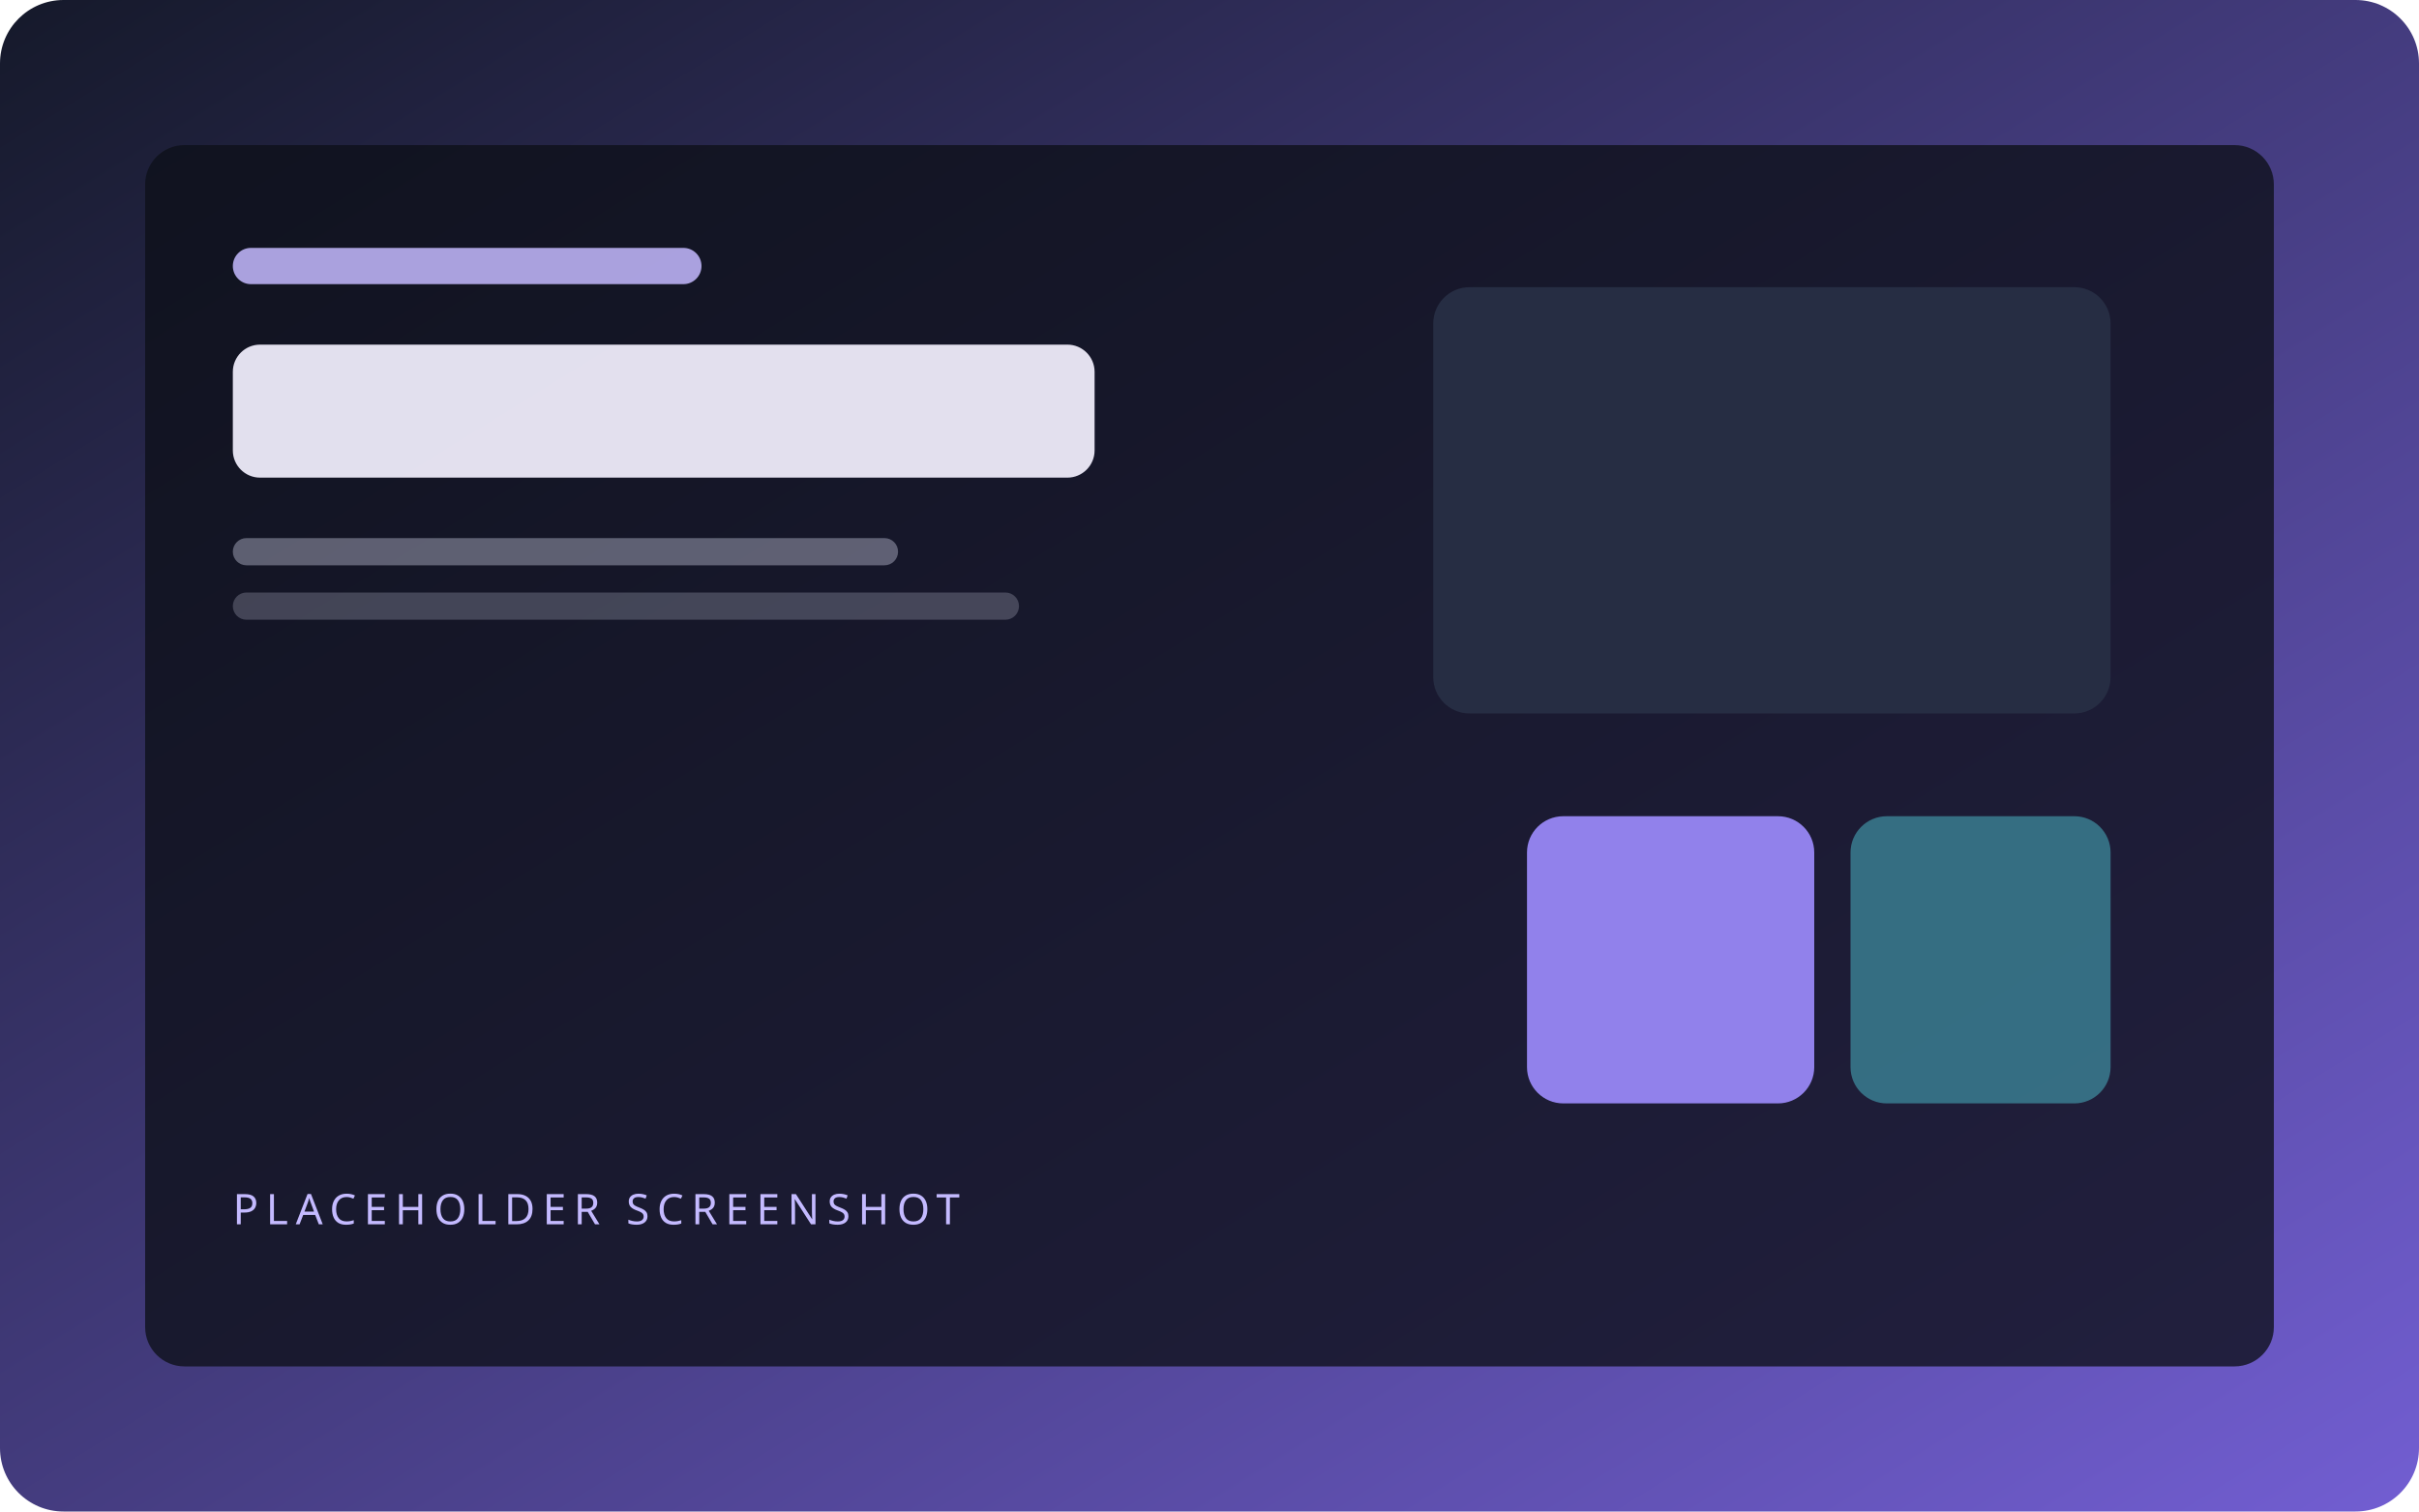
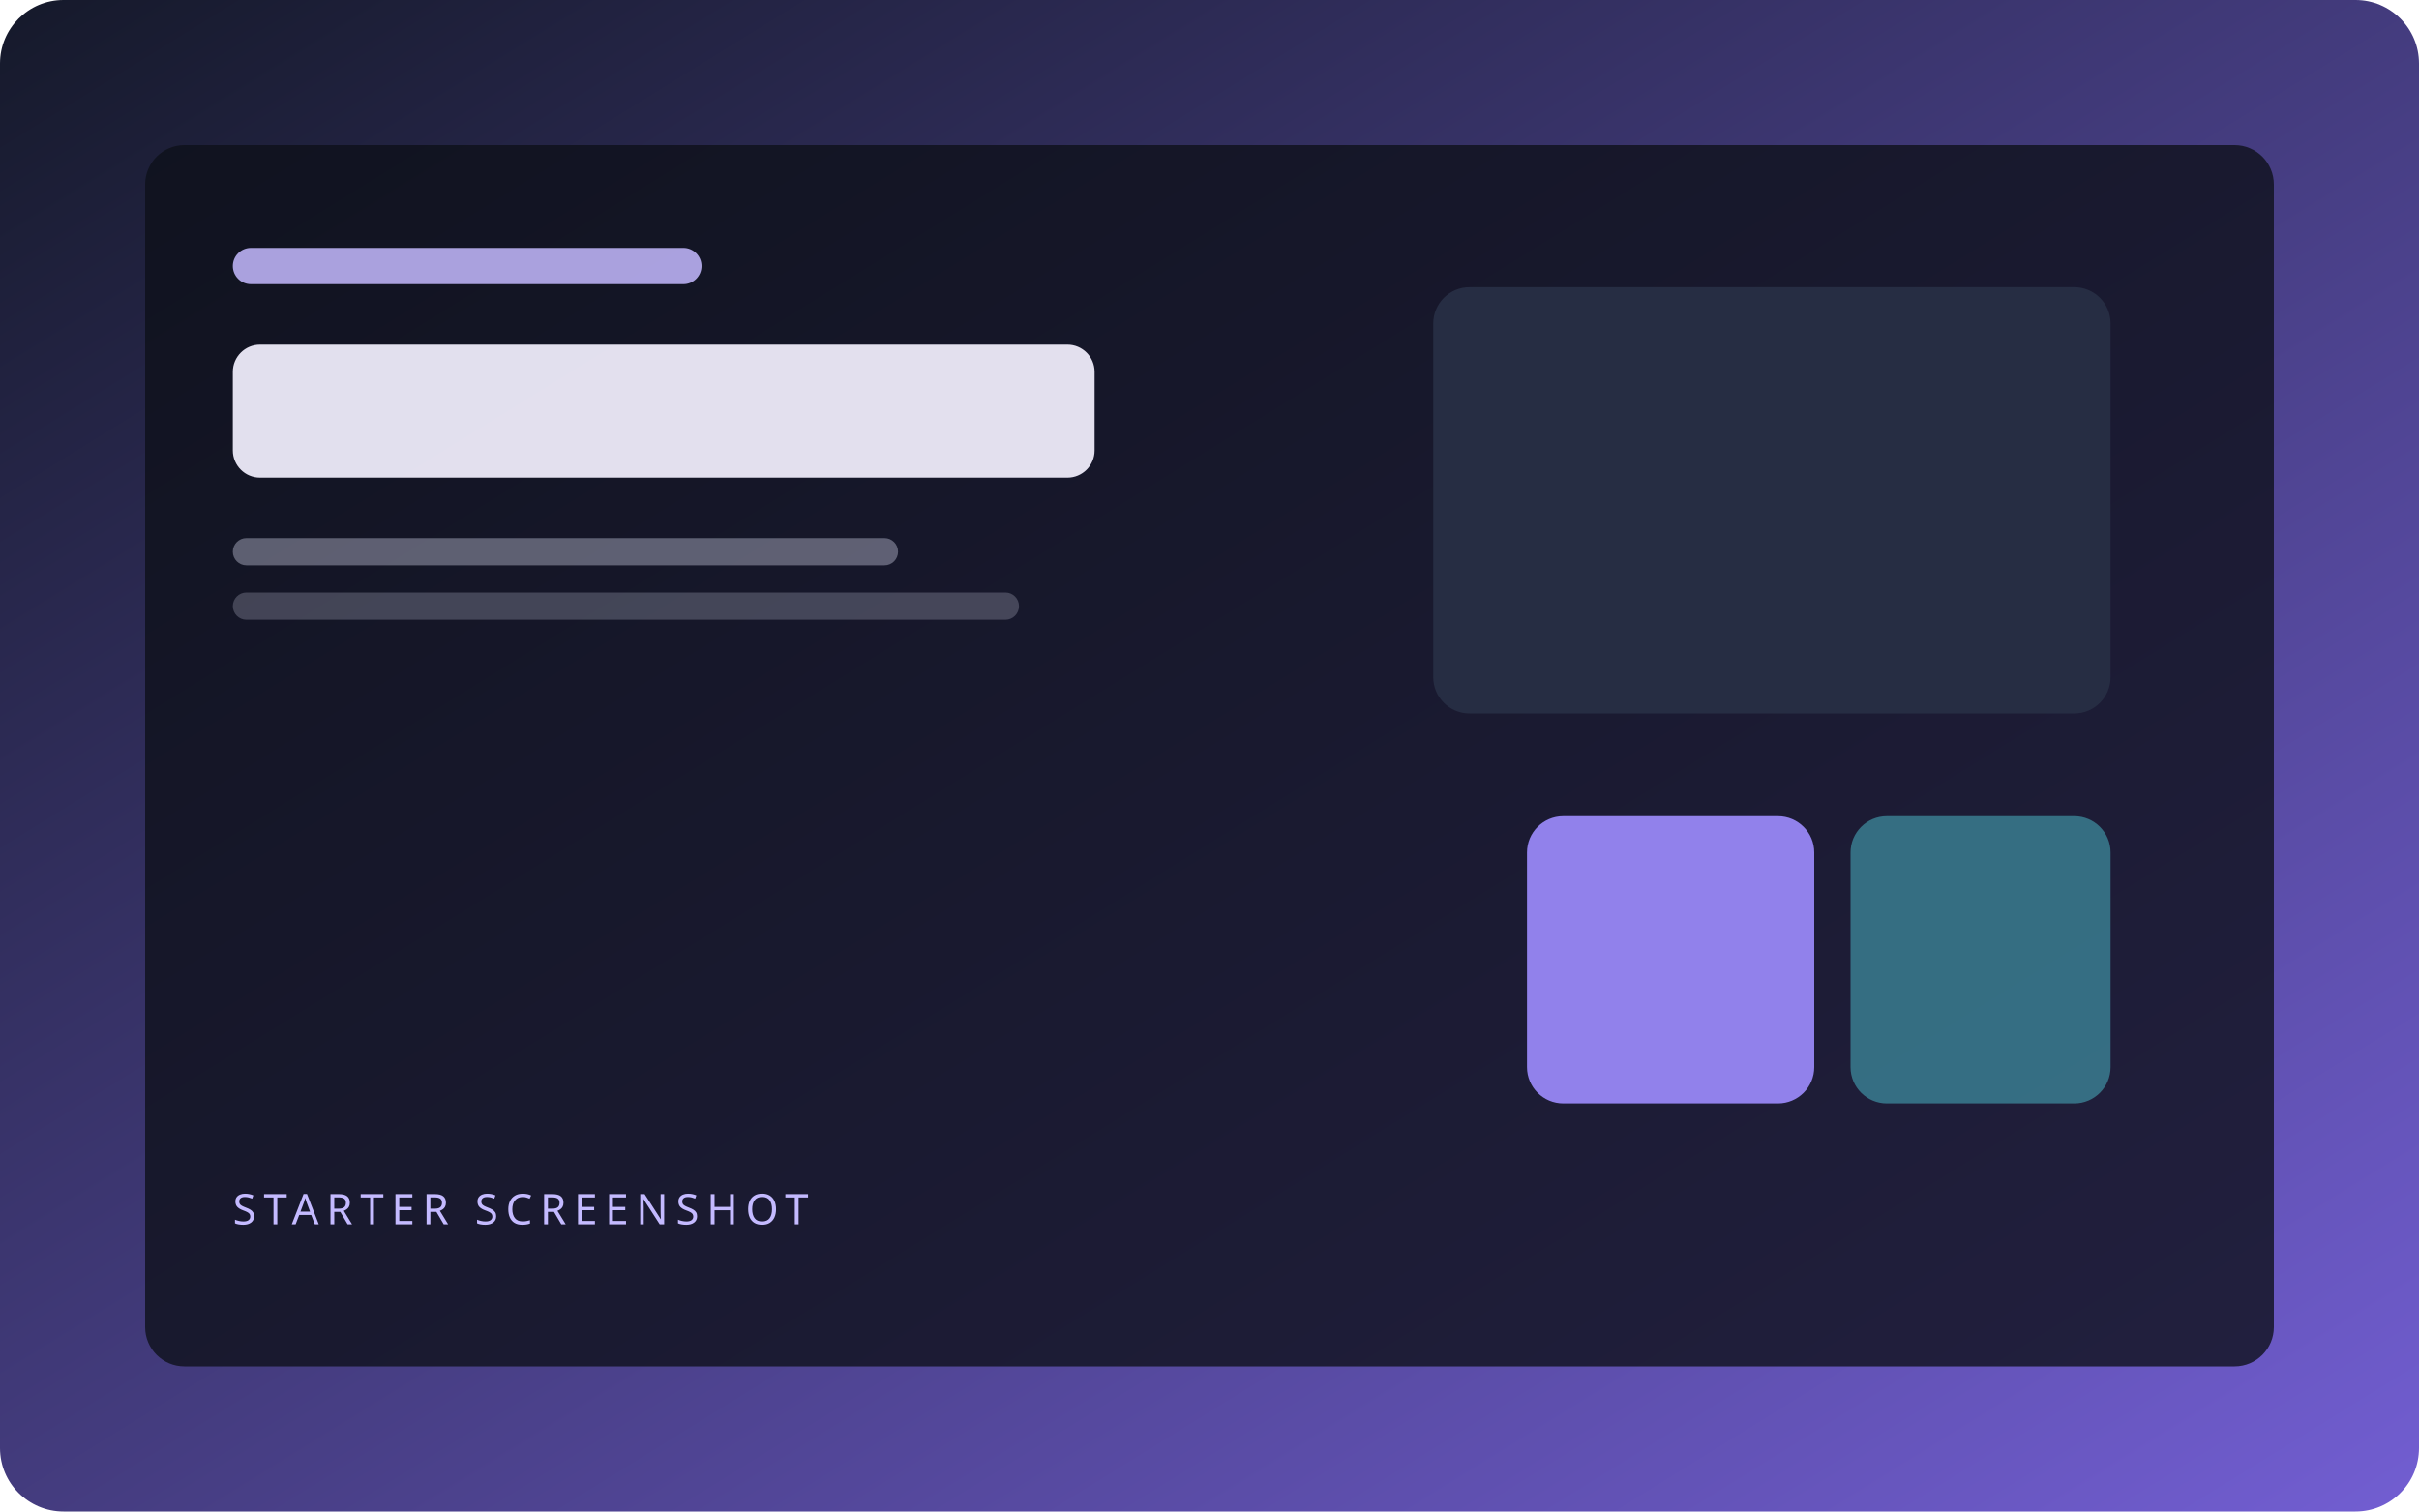
<svg xmlns="http://www.w3.org/2000/svg" width="1600" height="1000" viewBox="0 0 1600 1000">
  <defs>
    <linearGradient id="bg" x1="0" x2="1" y1="0" y2="1">
      <stop stop-color="#15192a" />
      <stop offset="1" stop-color="#725ed2" />
    </linearGradient>
  </defs>
  <rect width="1600" height="1000" rx="42" fill="url(#bg)" />
  <rect x="96" y="96" width="1408" height="808" rx="26" fill="#0d1018" opacity=".78" />
  <rect x="154" y="164" width="310" height="24" rx="12" fill="#c4baff" opacity=".85" />
  <rect x="154" y="228" width="570" height="88" rx="18" fill="#f4f1ff" opacity=".92" />
  <rect x="154" y="356" width="440" height="18" rx="9" fill="#a7aabd" opacity=".5" />
  <rect x="154" y="392" width="520" height="18" rx="9" fill="#a7aabd" opacity=".32" />
  <rect x="948" y="190" width="448" height="282" rx="24" fill="#262d43" />
  <rect x="1010" y="540" width="190" height="190" rx="24" fill="#9d8cff" opacity=".9" />
  <rect x="1224" y="540" width="172" height="190" rx="24" fill="#3f8d9f" opacity=".72" />
-   <text x="154" y="810" fill="#c4baff" font-family="sans-serif" font-size="28" letter-spacing="5">PLACEHOLDER SCREENSHOT</text>
+   <text x="154" y="810" fill="#c4baff" font-family="sans-serif" font-size="28" letter-spacing="5">STARTER SCREENSHOT</text>
</svg>
